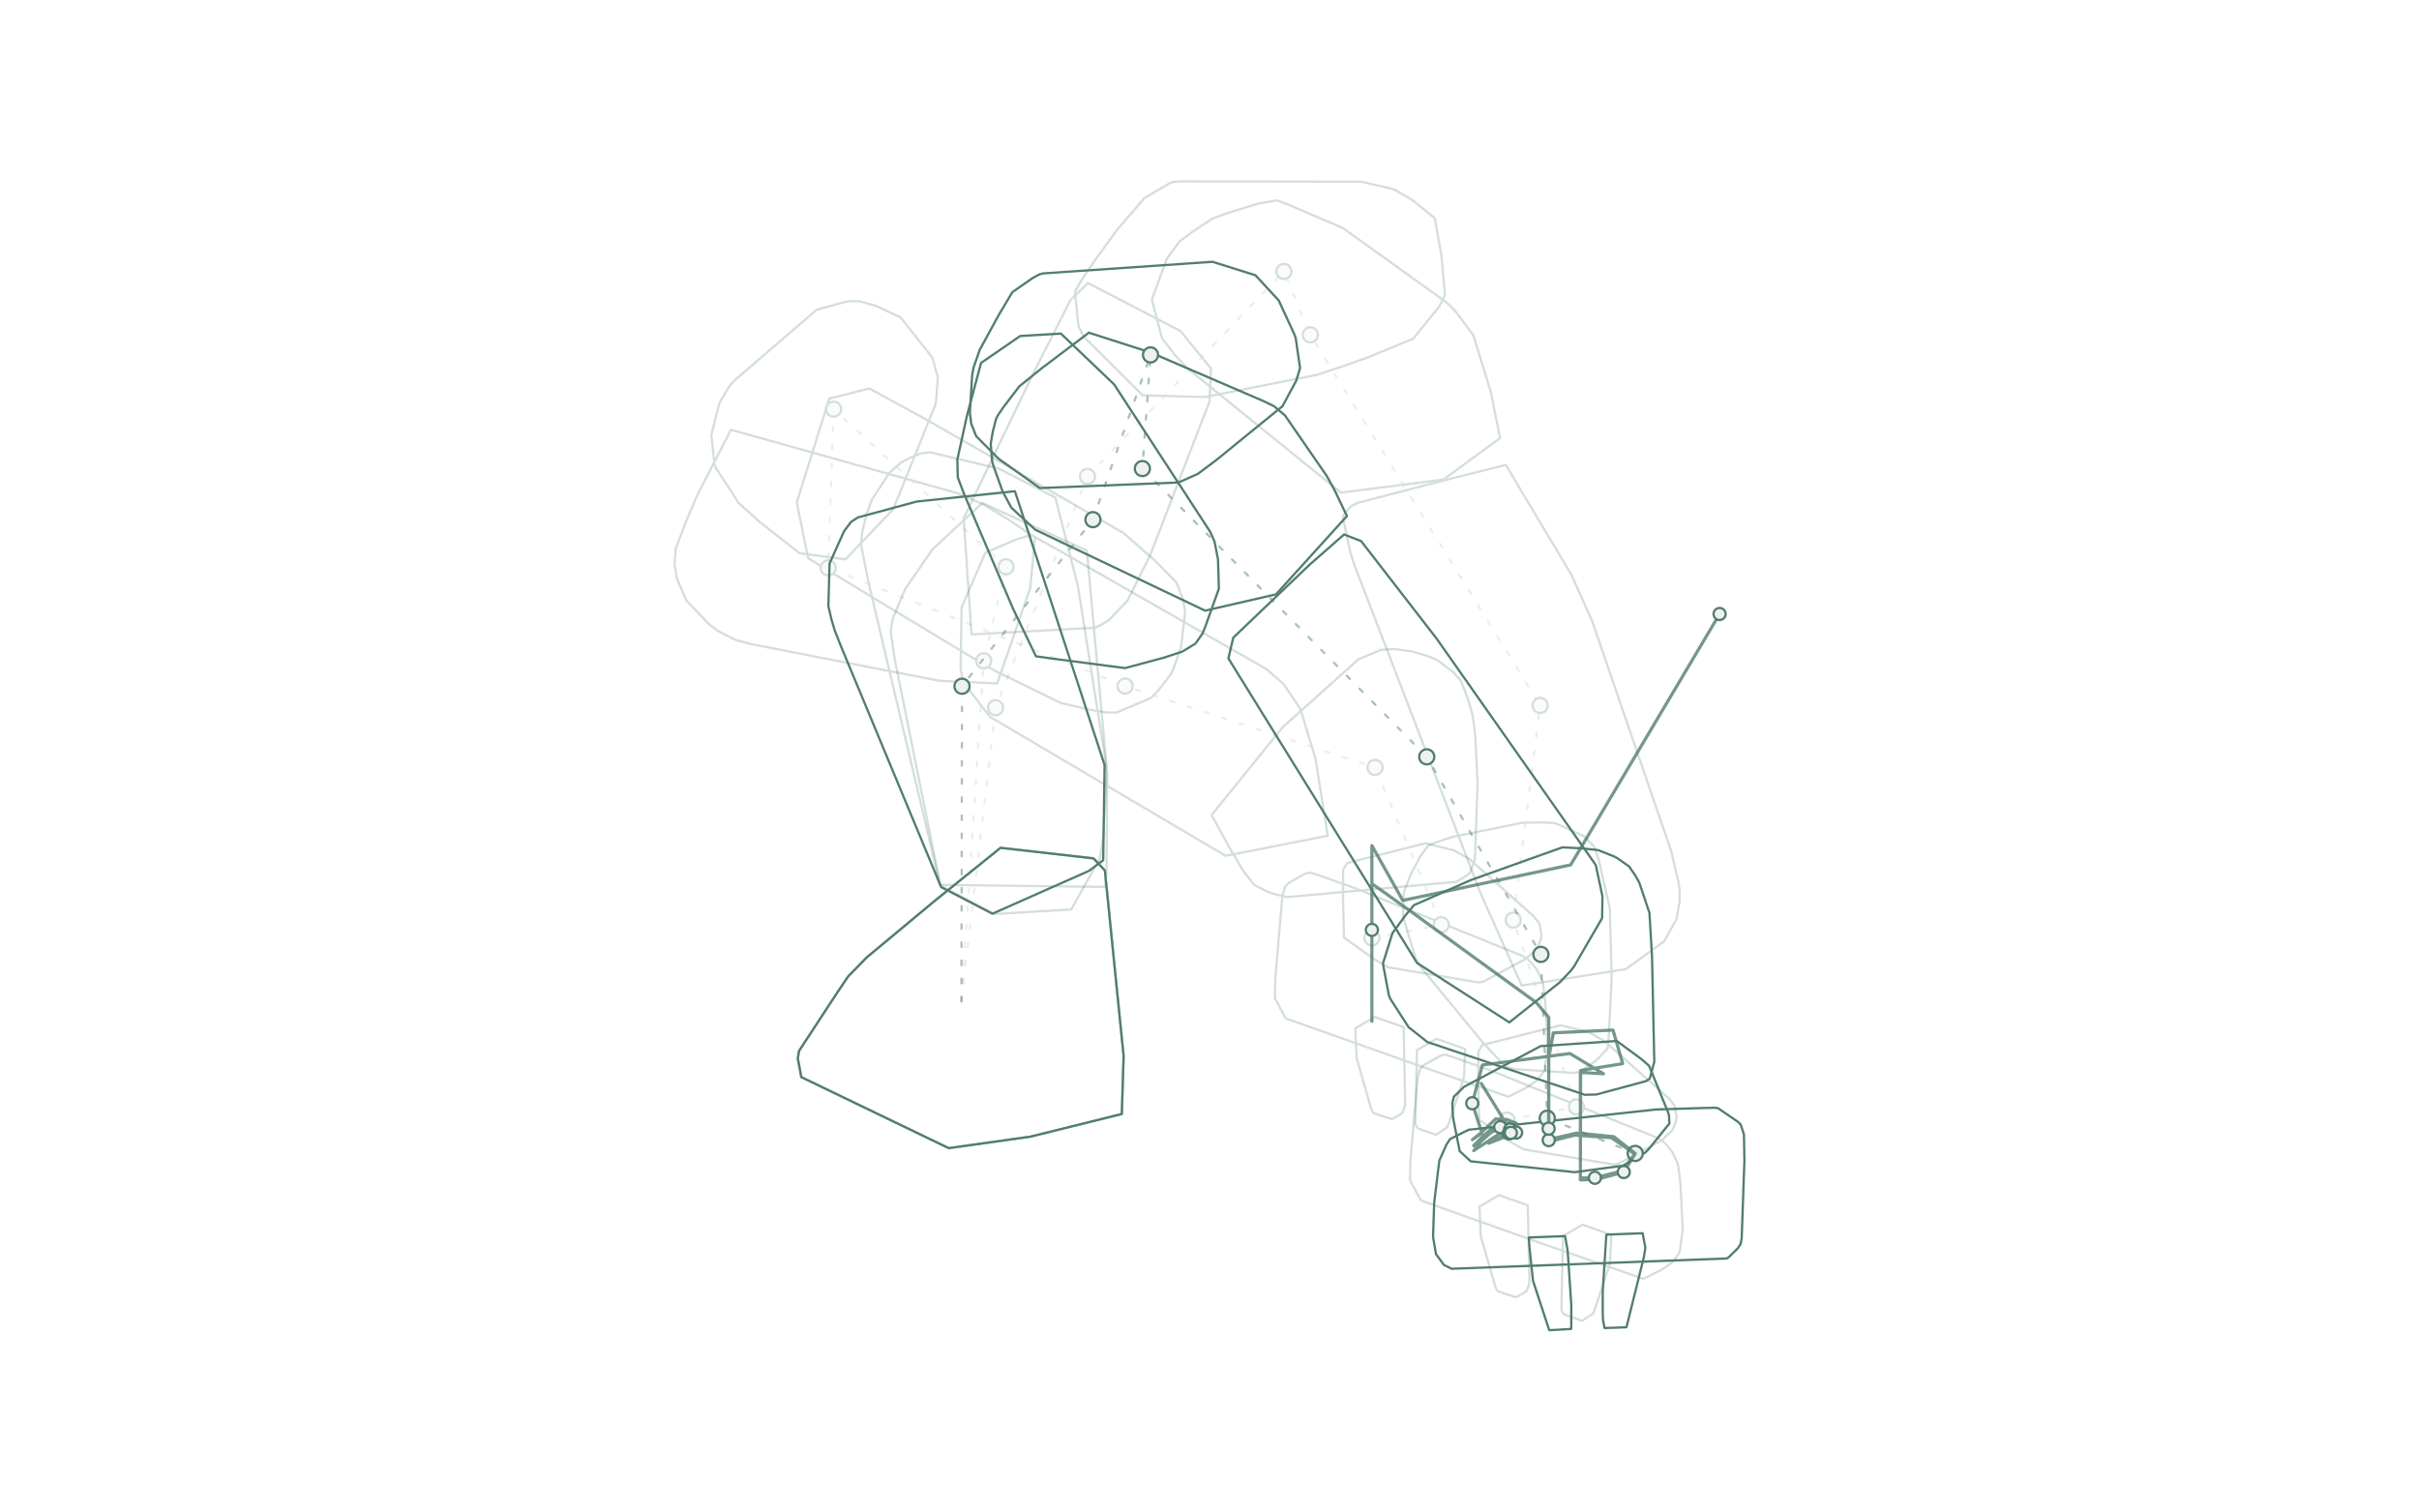
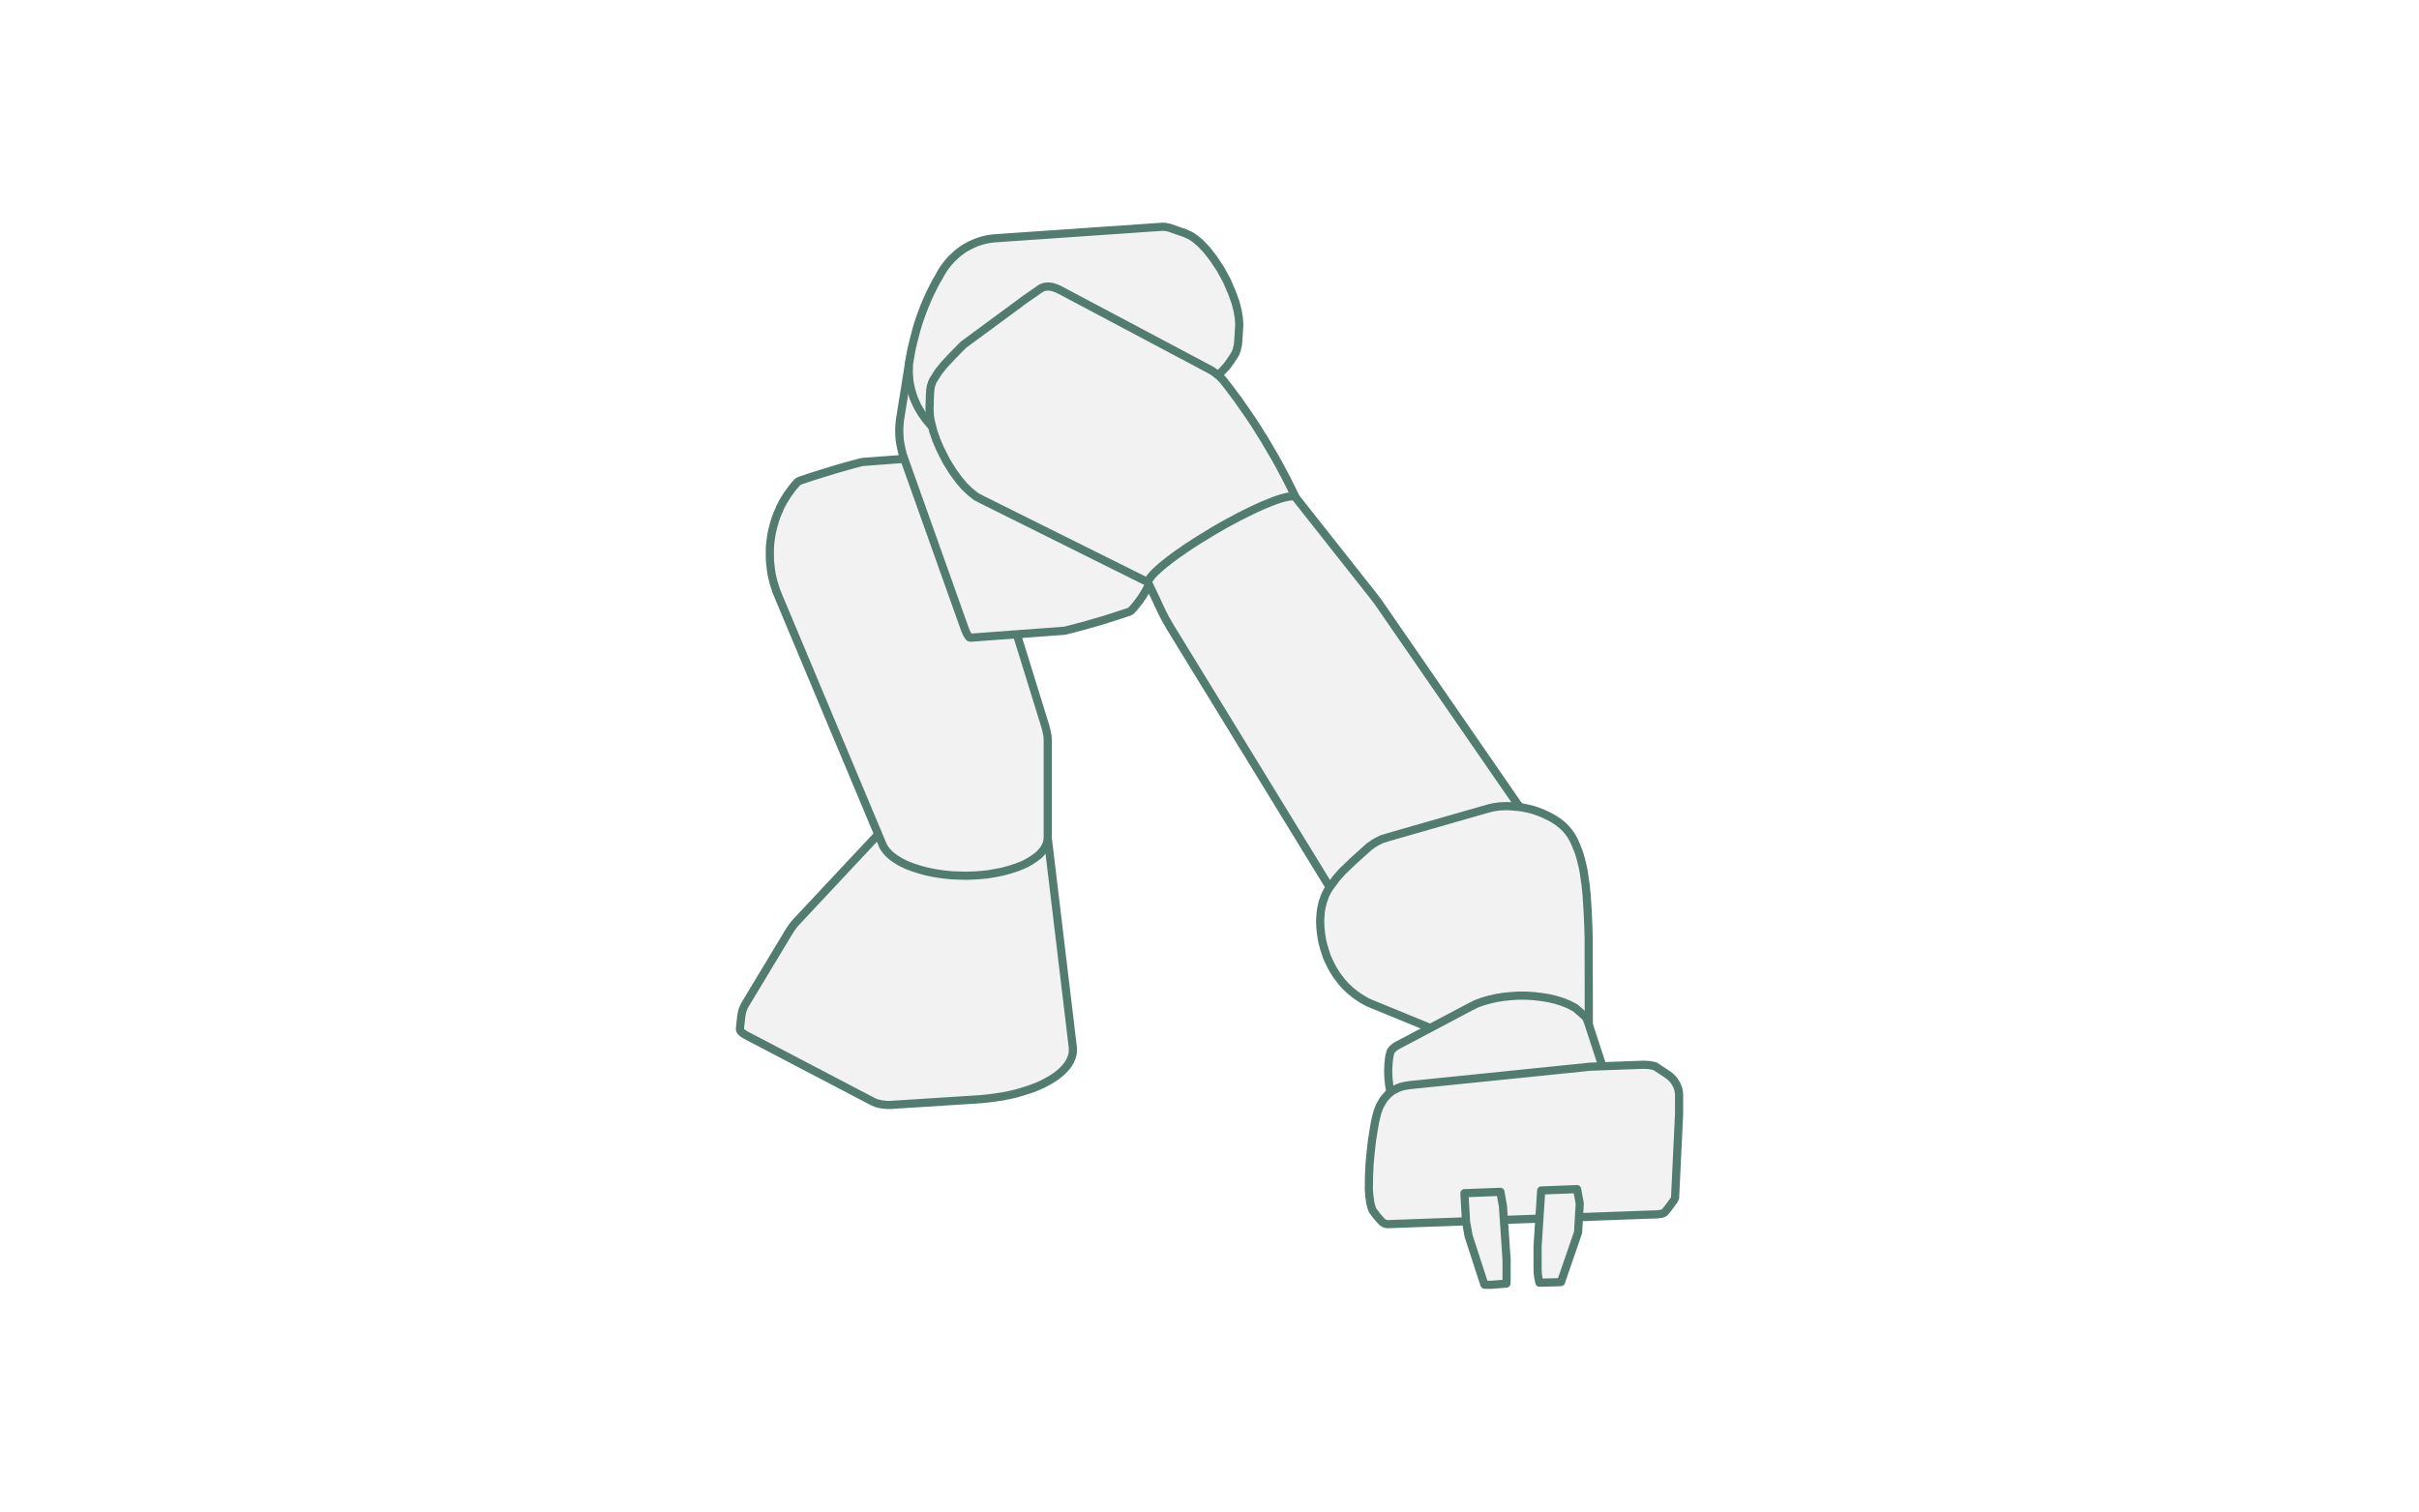
<svg xmlns="http://www.w3.org/2000/svg" viewBox="0 0 1600 1000" fill="none" stroke="#527c70" stroke-width="1.5" stroke-linecap="round" stroke-linejoin="round">
-   <g opacity="0.25">
-     <polygon points="527.7,700.3 528.5,695.3 553.9,656.5 561.0,646.0 573.4,633.3 618.6,595.7 661.8,560.9 723.3,567.9 730.8,575.9 743.2,698.7 742.0,737.0 681.5,752.0 627.5,759.6 530.0,712.6" />
-     <polygon points="569.5,360.2 570.2,352.3 573.4,339.4 576.8,330.4 588.4,312.7 595.4,306.5 597.8,305.0 600.9,303.4 608.6,300.1 615.1,299.2 660.5,310.0 698.1,329.2 713.0,388.0 731.7,506.4 732.3,512.1 731.9,577.6 730.8,586.8 621.8,585.4 574.4,385.1" />
-     <polygon points="527.0,332.4 548.5,263.7 575.0,257.0 611.8,277.1 665.7,308.0 743.2,352.7 763.6,370.6 778.1,385.3 782.6,396.7 783.9,405.2 781.2,428.2 776.9,440.4 775.0,445.2 770.9,450.7 765.3,457.8 761.2,461.8 739.3,471.1 738.4,471.4 732.1,471.4 720.7,469.5 701.7,465.1 659.3,444.4 648.5,438.3 585.8,400.5 536.5,370.5 534.5,369.2" />
-     <polygon points="470.5,287.8 475.5,267.9 476.8,264.8 481.9,256.3 485.0,252.4 540.2,204.9 558.8,199.8 560.8,199.3 568.5,199.3 579.3,202.3 595.8,210.1 616.7,236.6 620.3,249.6 619.0,267.0 590.8,336.9 559.2,370.1 528.9,366.0 502.7,345.5 488.5,332.7 473.4,309.4 472.6,307.4" />
-     <polygon points="446.2,373.5 446.9,363.0 453.8,345.0 461.2,327.6 483.4,284.5 484.1,284.5 632.6,326.1 650.7,333.8 665.7,342.9 684.5,355.5 681.5,388.8 659.6,452.2 621.3,450.4 496.1,426.0 486.1,423.2 474.8,417.4 469.0,413.0 454.0,397.3 447.7,382.6" />
-     <polygon points="635.4,442.4 636.0,401.9 651.7,365.7 672.8,356.6 682.1,354.0 702.1,365.1 837.5,442.6 848.9,452.4 860.1,468.9 870.1,501.9 878.2,552.9 810.7,566.2 654.7,474.2 636.9,451.0" />
-     <polygon points="801.4,539.2 848.5,481.0 898.5,436.2 913.5,429.9 922.5,429.4 933.5,430.9 942.6,433.5 946.2,434.7 947.8,435.4 951.2,437.1 951.8,437.6 961.5,444.9 966.4,450.6 966.5,451.0 971.1,462.9 973.9,472.7 975.2,481.7 975.9,488.6 977.3,518.3 975.8,563.1 975.4,569.3 972.1,577.8 968.0,580.6 963.3,583.4 851.2,593.5 841.3,591.1 837.0,589.3 829.5,585.4 822.3,576.1 813.6,561.5" />
-     <polygon points="888.3,594.1 888.4,575.5 891.0,571.0 942.7,557.9 961.5,562.5 971.7,568.2 972.2,568.6 1014.3,606.1 1018.2,611.0 1019.6,618.4 1019.0,621.9 1016.7,627.4 1010.9,632.9 1008.9,634.5 981.4,649.3 978.2,650.0 918.3,640.0 909.1,634.7 889.0,620.3" />
-     <polygon points="843.3,660.3 843.5,647.6 848.2,592.8 849.9,586.8 852.2,584.3 863.0,578.1 866.2,577.3 870.7,578.5 897.3,588.0 1006.7,632.3 1010.1,634.2 1013.5,637.7 1016.8,641.8 1020.1,649.0 1020.7,651.5 1022.0,661.6 1022.7,674.4 1023.6,692.5 1021.6,708.1 1017.2,714.3 1010.6,719.0 998.1,725.4 997.1,725.4 933.1,703.1 869.7,680.6 850.8,673.9 849.9,672.9 843.5,660.9" />
-     <polygon points="936.2,741.4 937.2,694.8 950.1,687.2 969.1,694.0 968.3,712.9 958.5,742.5 957.1,745.9 949.8,750.8 945.8,749.4 938.1,746.7 936.2,744.1" />
-     <polygon points="896.4,680.4 909.3,672.8 928.4,679.5 929.4,728.7 929.4,731.4 927.5,736.3 925.4,737.7 921.0,740.2 919.6,740.1 912.2,737.7 908.4,736.3 907.1,734.2 897.3,699.9" />
-     <polyline points="635.9,662.5 650.7,437.2 665.4,375.0 551.4,270.7 547.8,375.7 744.2,453.9 909.5,507.7 953.3,611.8 907.4,620.5" opacity=".48" stroke-dasharray="3 9" />
-     <circle cx="650.7" cy="437.2" r="5" fill="#edf2ef" />
-     <circle cx="665.4" cy="375.0" r="5" fill="#edf2ef" />
-     <circle cx="551.4" cy="270.7" r="5" fill="#edf2ef" />
-     <circle cx="547.8" cy="375.7" r="5" fill="#edf2ef" />
-     <circle cx="744.2" cy="453.9" r="5" fill="#edf2ef" />
-     <circle cx="909.5" cy="507.7" r="5" fill="#edf2ef" />
-     <circle cx="953.3" cy="611.8" r="5" fill="#edf2ef" />
-     <circle cx="907.4" cy="620.5" r="5" fill="#edf2ef" />
-   </g>
-   <g opacity="0.25">
-     <polygon points="527.7,700.3 528.5,695.3 553.9,656.5 561.0,646.0 573.4,633.3 618.6,595.7 661.8,560.9 723.3,567.9 730.8,575.9 743.2,698.7 742.0,737.0 681.5,752.0 627.5,759.6 530.0,712.6" />
-     <polygon points="589.1,417.8 590.1,411.3 590.7,408.7 598.6,389.9 616.7,363.5 649.8,332.8 718.9,364.3 731.8,506.1 731.6,519.3 729.7,552.6 727.7,567.5 708.5,601.7 657.8,604.7 622.0,585.7 593.2,443.1 591.9,436.6 590.8,429.4" />
-     <polygon points="637.4,342.9 682.9,248.1 708.1,198.4 719.7,187.3 780.8,219.0 801.0,243.8 800.0,265.0 800.0,265.7 760.6,367.7 752.0,384.8 745.8,397.3 733.5,410.2 728.0,413.6 724.3,415.3 642.6,419.7" />
-     <polygon points="711.0,192.9 715.8,184.6 723.6,173.1 739.2,151.6 757.1,130.9 775.0,120.5 779.1,120.1 781.0,120.0 900.3,120.2 918.7,124.4 922.1,125.3 934.4,132.5 949.0,144.4 953.4,168.9 955.8,195.0 952.2,202.5 934.7,224.1 904.1,236.7 886.2,243.0 871.0,248.0 796.8,262.7 755.8,261.5 716.8,222.7 713.3,215.7" />
-     <polygon points="761.9,198.1 771.8,171.1 780.2,159.7 789.8,152.6 802.0,144.6 812.0,140.9 832.5,134.6 844.7,132.6 851.9,135.3 888.1,150.8 956.0,199.5 959.1,202.2 963.4,206.8 974.5,221.8 986.0,259.1 992.2,289.8 954.7,317.3 886.9,325.9 786.4,244.5 778.7,236.6 777.4,235.2 768.6,223.9" />
-     <polygon points="888.1,341.4 893.5,334.9 898.3,332.6 956.0,317.6 996.0,307.6 1039.4,380.3 1053.1,410.9 1105.4,563.2 1110.0,582.8 1111.0,589.0 1111.0,596.0 1108.9,608.0 1100.8,622.7 1094.7,627.2 1075.3,641.2 1006.5,652.0 979.4,591.2 896.1,374.5 894.1,368.5 893.2,365.4 891.9,359.7" />
-     <polygon points="928.0,606.6 928.5,590.8 929.9,586.6 933.1,578.5 939.3,566.8 944.3,559.9 945.9,558.8 954.8,555.6 961.0,553.6 1007.1,544.3 1020.0,544.1 1026.1,544.4 1028.6,544.6 1047.6,553.1 1054.4,560.1 1055.2,562.0 1057.4,568.7 1064.8,601.1 1066.0,646.9 1064.3,681.7 1063.5,693.4 1056.9,700.5 1052.6,704.0 1044.5,709.2 1040.7,709.8 1001.5,707.3 995.3,705.3 980.2,689.0 940.7,641.0 936.3,633.8" />
-     <polygon points="977.7,714.6 977.8,695.9 980.4,691.4 1032.1,678.3 1050.9,682.9 1061.1,688.7 1061.6,689.1 1103.6,726.5 1107.6,731.4 1109.0,738.9 1108.4,742.3 1106.1,747.8 1100.3,753.3 1098.3,754.9 1070.8,769.7 1067.6,770.5 1007.7,760.4 998.5,755.2 978.4,740.7" />
-     <polygon points="932.6,780.7 932.9,768.0 937.6,713.2 939.3,707.2 941.6,704.8 952.4,698.6 955.6,697.7 960.1,699.0 986.7,708.5 1096.1,752.7 1099.5,754.6 1102.9,758.1 1106.2,762.3 1109.5,769.4 1110.1,771.9 1111.4,782.1 1112.1,794.8 1113.0,813.0 1111.0,828.5 1106.6,834.7 1100.0,839.5 1087.5,845.8 1086.5,845.9 1022.4,823.6 959.0,801.1 940.2,794.3 939.3,793.3 932.9,781.3" />
-     <polygon points="1032.8,864.4 1033.8,817.8 1046.7,810.2 1065.8,817.0 1064.9,835.9 1055.1,865.5 1053.8,868.9 1046.4,873.8 1042.4,872.4 1034.7,869.7 1032.8,867.1" />
-     <polygon points="978.6,798.2 991.5,790.7 1010.5,797.4 1011.6,846.6 1011.5,849.3 1009.7,854.1 1007.6,855.6 1003.1,858.1 1001.8,858.0 994.4,855.6 990.6,854.2 989.3,852.1 979.4,817.7" />
-     <polyline points="635.9,662.5 658.5,468.2 719.3,315.2 849.2,179.6 866.7,221.5 1018.7,466.7 1000.9,608.7 1042.7,732.3 996.8,741.0" opacity=".48" stroke-dasharray="3 9" />
-     <circle cx="658.5" cy="468.2" r="5" fill="#edf2ef" />
-     <circle cx="719.3" cy="315.2" r="5" fill="#edf2ef" />
-     <circle cx="849.2" cy="179.6" r="5" fill="#edf2ef" />
-     <circle cx="866.7" cy="221.5" r="5" fill="#edf2ef" />
-     <circle cx="1018.7" cy="466.7" r="5" fill="#edf2ef" />
-     <circle cx="1000.9" cy="608.7" r="5" fill="#edf2ef" />
-     <circle cx="1042.7" cy="732.3" r="5" fill="#edf2ef" />
-     <circle cx="996.8" cy="741.0" r="5" fill="#edf2ef" />
-   </g>
-   <g opacity="1">
-     <polygon points="527.7,700.3 528.5,695.3 553.9,656.5 561.0,646.0 573.4,633.3 618.6,595.7 661.8,560.9 723.3,567.9 730.8,575.9 743.2,698.7 742.0,737.0 681.5,752.0 627.5,759.6 530.0,712.6" />
-     <polygon points="547.9,400.9 548.7,372.8 558.3,351.4 562.9,345.3 567.5,342.3 606.4,331.8 671.3,325.0 730.6,506.1 729.7,569.1 720.4,576.1 656.4,604.5 622.5,586.9 556.1,427.2 552.1,417.0 549.9,409.6" />
-     <polygon points="633.2,304.1 639.6,274.9 648.9,240.1 674.8,222.3 701.7,220.7 736.9,254.3 800.5,351.9 803.3,358.2 805.6,370.0 806.0,382.0 806.2,389.5 797.4,414.1 795.4,419.1 790.7,425.8 782.0,431.1 769.5,435.2 744.1,442.0 697.4,435.9 685.2,434.2 670.1,402.8 637.5,326.4 633.5,315.8" />
-     <polygon points="641.5,273.0 643.0,248.4 643.9,243.3 648.0,231.5 660.1,209.3 661.8,206.4 669.6,193.3 682.8,184.1 687.3,181.6 689.8,180.9 802.0,173.2 830.4,182.1 845.8,198.8 856.0,220.9 857.0,223.6 857.3,225.6 859.9,243.5 857.4,251.8 848.3,268.7 804.7,304.2 792.3,313.5 779.5,319.2 687.8,322.9 660.5,303.5 645.7,288.6 642.4,280.3" />
-     <polygon points="655.3,293.6 656.6,285.9 658.7,277.6 659.8,275.1 663.6,269.5 674.2,255.6 689.2,243.5 720.2,220.1 761.3,233.3 835.8,265.4 842.6,268.7 849.9,274.8 877.5,314.8 882.7,324.2 890.9,341.4 844.0,393.2 797.1,404.0 684.8,350.5 673.7,340.3 668.9,335.8 663.1,325.0 656.6,306.8 656.2,304.7" />
-     <polygon points="812.5,435.6 815.7,421.9 866.2,373.6 889.0,353.6 900.3,358.0 950.3,422.6 1055.5,572.3 1059.9,593.0 1059.7,607.4 1041.3,639.1 1039.0,642.2 1031.8,649.8 998.3,676.4 937.3,637.1" />
-     <polygon points="914.7,637.5 921.0,617.4 929.6,605.6 935.3,598.8 972.7,582.3 1033.4,560.6 1045.4,561.2 1057.0,562.4 1067.8,566.7 1070.1,568.0 1077.5,573.2 1081.7,579.3 1084.3,584.0 1091.0,604.0 1092.7,632.8 1094.2,702.5 1091.2,713.6 1088.9,715.2 1055.9,724.1 1048.3,724.3 944.1,689.4 931.7,679.6 919.6,660.8 918.6,658.3" />
-     <polygon points="960.6,730.1 961.6,725.6 968.4,719.0 1019.0,692.1 1069.4,688.7 1085.7,700.7 1090.8,705.2 1103.1,735.4 1103.8,737.5 1103.9,737.8 1104.2,743.3 1090.3,760.5 1088.0,762.7 1073.4,771.2 1041.6,775.5 972.8,768.3 965.5,761.6 961.1,739.5" />
-     <polygon points="947.9,817.2 948.6,795.9 952.0,767.9 956.6,757.5 959.1,753.6 968.6,748.8 971.6,747.4 1095.5,734.0 1128.3,733.0 1134.1,732.9 1134.7,732.9 1136.4,733.2 1149.7,742.3 1151.4,744.1 1153.0,749.1 1153.5,750.5 1153.5,750.9 1153.8,768.0 1152.0,819.4 1151.3,823.0 1149.5,825.8 1143.5,831.7 1142.1,832.6 960.2,839.4 955.1,836.9 949.8,829.7 947.9,818.5" />
-     <polygon points="1011.2,818.7 1035.2,817.8 1036.9,827.4 1039.3,863.3 1039.3,877.5 1039.2,879.2 1029.7,879.8 1024.7,880.0 1014.0,847.4 1011.6,825.0" />
-     <polygon points="1060.1,868.7 1060.1,854.3 1062.5,816.8 1086.5,815.9 1088.3,825.6 1087.3,831.7 1075.9,877.7 1075.7,878.1 1070.7,878.3 1061.3,878.6 1061.0,877.2 1060.4,873.9 1060.2,871.9" />
-     <polyline points="635.9,662.5 636.3,454.0 722.9,343.8 761.0,234.8 755.6,310.0 943.7,500.7 1019.2,631.4 1023.4,739.8 1081.6,763.1" opacity=".48" stroke-dasharray="3 9" />
-     <circle cx="636.3" cy="454.0" r="5" fill="#edf2ef" />
-     <circle cx="722.9" cy="343.8" r="5" fill="#edf2ef" />
-     <circle cx="761.0" cy="234.8" r="5" fill="#edf2ef" />
-     <circle cx="755.6" cy="310.0" r="5" fill="#edf2ef" />
-     <circle cx="943.7" cy="500.7" r="5" fill="#edf2ef" />
-     <circle cx="1019.2" cy="631.4" r="5" fill="#edf2ef" />
-     <circle cx="1023.4" cy="739.8" r="5" fill="#edf2ef" />
-     <circle cx="1081.6" cy="763.1" r="5" fill="#edf2ef" />
-   </g>
-   <polyline points="1137.4,406.2 1038.9,572.2 927.8,595.7 907.4,559.4 907.4,630.5 907.4,675.7 907.4,675.7 907.4,675.7 907.4,661.5 907.4,615.2 907.4,584.6 927.5,598.9 975.0,633.4 1016.3,663.4 1024.4,673.1 1024.4,701.1 1024.4,736.2 1024.4,754.2 1024.4,754.3 1024.4,754.5 1024.4,754.7 1024.4,754.8 1027.7,753.1 1043.0,749.6 1067.4,752.0 1081.6,763.1 1072.9,774.7 1054.9,779.2 1045.4,779.3 1045.3,779.3 1045.3,773.6 1045.5,708.2 1073.3,703.7 1066.9,681.5 1027.5,683.3 1024.4,699.6 1024.3,746.7 1024.3,756.1 1024.3,756.1 1024.3,756.1 1024.4,756.0 1027.2,754.6 1041.6,751.0 1065.9,752.7 1081.4,763.5 1074.0,775.4 1055.9,780.3 1045.6,780.6 1045.3,780.5 1045.3,777.9 1045.3,709.5 1060.6,710.4 1038.4,697.0 980.5,704.6 973.8,729.9 980.2,749.6 975.8,752.6 973.9,754.0 980.2,749.0 989.2,740.3 996.8,740.7 1002.9,743.1 997.5,743.1 992.3,745.7 986.3,749.3 980.3,752.9 976.7,756.4 974.7,758.0 980.1,752.5 989.8,743.9 996.8,744.2 1002.9,747.0 998.8,747.3 992.8,749.5 986.9,753.2 981.3,757.0 976.7,759.9 974.8,761.3 979.3,755.3 989.3,746.6 996.8,746.9 1002.8,749.3 984.6,756.4 997.0,750.0 997.1,750.0 997.3,749.9 997.4,749.9 997.6,749.9 997.7,749.8 997.9,749.8 998.0,749.8 998.2,749.7 998.3,749.7 998.5,749.7 998.6,749.6 998.7,749.6 998.9,749.6 999.0,749.5 999.2,749.5 999.3,749.5 999.5,749.4 999.6,749.4 999.8,749.4 999.9,749.3 999.9,749.3 999.9,749.3 979.8,716.8" stroke-width="2.1" opacity=".8" />
-   <circle cx="1137.4" cy="406.2" r="4" fill="#edf2ef" />
-   <circle cx="907.4" cy="615.2" r="4" fill="#edf2ef" />
-   <circle cx="1024.4" cy="754.3" r="4" fill="#edf2ef" />
-   <circle cx="1054.9" cy="779.2" r="4" fill="#edf2ef" />
-   <circle cx="1024.3" cy="746.7" r="4" fill="#edf2ef" />
-   <circle cx="1074.0" cy="775.4" r="4" fill="#edf2ef" />
-   <circle cx="973.8" cy="729.9" r="4" fill="#edf2ef" />
-   <circle cx="992.3" cy="745.7" r="4" fill="#edf2ef" />
-   <circle cx="998.8" cy="747.3" r="4" fill="#edf2ef" />
-   <circle cx="1002.8" cy="749.3" r="4" fill="#edf2ef" />
-   <circle cx="998.0" cy="749.8" r="4" fill="#edf2ef" />
-   <circle cx="999.3" cy="749.5" r="4" fill="#edf2ef" />
+   <polygon points="489.4,681.0 489.5,679.6 490.3,672.4 490.5,671.2 490.8,669.5 491.2,668.3 491.5,667.4 492.2,665.8 492.7,664.8 522.4,615.5 523.0,614.6 524.5,612.5 525.7,611.0 527.9,608.6 587.8,544.6 590.4,542.3 592.3,540.9 594.2,539.8 595.6,539.0 597.8,537.8 601.8,536.1 605.4,534.8 609.1,533.6 612.9,532.7 616.1,532.0 620.6,531.2 625.0,530.7 628.9,530.3 633.7,530.1 638.1,530.0 641.8,530.1 646.4,530.3 650.8,530.7 654.2,531.2 657.0,531.6 661.2,532.4 664.2,533.1 667.5,534.0 670.6,535.0 672.4,535.6 675.5,536.8 679.4,538.7 682.0,540.1 684.0,541.5 686.0,543.0 687.7,544.5 689.6,546.5 690.8,548.2 691.5,549.4 692.4,551.5 692.9,553.5 709.6,693.0 709.6,695.2 709.5,697.0 708.9,699.3 707.8,701.9 706.8,703.7 705.6,705.3 704.1,707.1 702.5,708.7 700.8,710.2 698.4,712.1 694.8,714.4 692.1,715.9 689.6,717.2 687.9,718.0 684.8,719.3 681.3,720.6 678.2,721.6 675.0,722.6 671.8,723.5 667.5,724.5 662.8,725.4 658.2,726.1 654.3,726.6 648.8,727.2 642.5,727.6 590.7,730.9 589.4,731.0 588.1,731.0 586.3,731.0 584.5,730.8 582.9,730.6 579.9,729.9 577.5,728.9 496.3,686.4 492.9,684.6 491.4,683.6 490.7,683.0 490.3,682.6 489.9,682.2 489.6,681.6" fill="#f1f2f1" stroke-width="5.4" />
+   <polygon points="509.2,367.2 509.2,364.2 509.3,361.3 509.5,359.1 509.9,356.2 510.5,352.3 511.3,349.0 512.1,346.1 512.8,343.7 514.1,340.1 515.4,337.3 516.1,335.5 517.9,332.1 518.7,330.7 520.9,327.2 523.6,323.5 525.1,321.6 527.2,319.2 527.9,318.6 528.7,318.2 529.1,318.0 536.5,315.5 544.5,313.0 555.0,309.8 564.0,307.3 569.6,305.8 570.9,305.6 633.4,300.9 634.0,300.9 634.6,301.3 635.3,302.0 636.2,303.4 637.1,305.3 637.6,306.9 638.2,308.8 691.1,479.5 691.6,481.2 692.0,482.8 692.7,486.1 692.9,487.3 692.9,488.1 693.0,489.3 693.0,554.0 692.8,556.3 692.2,558.6 691.0,561.0 689.4,563.2 687.2,565.6 684.6,567.6 681.9,569.4 679.5,570.8 676.7,572.2 672.4,573.9 667.7,575.4 662.9,576.7 657.6,577.7 654.9,578.2 652.8,578.5 648.9,578.9 644.4,579.2 641.7,579.3 638.7,579.4 635.8,579.3 632.5,579.2 629.8,579.1 623.8,578.5 617.9,577.6 612.7,576.5 607.9,575.2 603.9,573.9 600.0,572.4 596.0,570.5 592.7,568.5 590.4,566.9 588.6,565.4 586.3,563.0 584.4,560.3 583.4,558.0 514.3,393.1 513.3,390.5 511.9,386.2 511.5,384.8 510.9,382.2 510.4,380.1 509.9,376.8 509.6,374.1 509.3,371.3" fill="#f1f2f1" stroke-width="5.4" />
+   <polygon points="594.8,285.0 594.8,283.4 595.0,280.7 595.2,278.2 601.7,237.7 602.9,232.6 604.4,228.2 605.8,225.2 607.7,221.7 610.5,217.4 613.9,213.4 618.3,209.3 622.7,206.2 626.1,204.1 630.3,202.0 636.1,199.8 642.1,198.4 646.2,197.8 650.5,197.4 656.5,197.5 662.7,198.3 669.0,199.7 675.0,201.8 680.2,204.2 684.6,206.8 687.7,208.9 691.0,211.5 694.6,214.7 697.1,217.4 699.7,220.5 703.1,225.4 757.1,320.6 758.0,322.2 759.0,324.0 759.8,325.7 761.0,328.4 761.9,330.7 763.0,333.6 764.2,337.7 764.8,340.2 765.1,341.7 765.4,343.2 766.0,346.9 766.4,350.5 766.4,351.2 766.6,354.3 766.6,358.0 766.5,360.6 766.3,362.7 765.9,366.4 765.5,368.8 765.0,371.6 764.3,374.4 763.8,376.4 762.5,380.4 761.9,382.1 760.9,384.6 759.3,388.1 757.7,391.1 755.8,394.3 754.4,396.3 753.4,397.7 751.8,399.8 750.0,402.0 748.5,403.6 748.2,403.9 747.9,404.2 747.5,404.4 747.0,404.7 739.4,407.2 731.3,409.8 729.7,410.3 723.5,412.1 716.1,414.2 710.8,415.6 704.9,417.1 704.6,417.2 703.9,417.3 642.0,421.9 641.1,421.6 640.5,420.8 639.8,419.8 639.1,418.4 638.4,416.8 598.5,304.7 597.7,302.5 597.1,300.6 596.7,299.1 596.2,297.0 595.7,294.6 595.3,292.3 595.1,290.8 594.9,288.2" fill="#f1f2f1" stroke-width="5.4" />
+   <polygon points="601.1,246.6 601.2,241.1 602.1,235.6 602.5,233.2 603.1,230.2 604.2,225.6 605.2,221.8 606.1,218.3 607.1,214.9 608.3,211.2 609.9,206.8 611.3,203.1 612.9,199.3 615.2,194.1 616.3,191.9 617.7,189.1 619.3,186.1 620.9,183.4 622.6,180.3 624.2,177.7 625.7,175.7 627.6,173.3 629.3,171.4 631.0,169.8 633.4,167.6 634.7,166.6 636.7,165.1 638.9,163.7 641.2,162.5 642.2,162.0 645.1,160.7 648.1,159.6 650.5,158.9 651.9,158.6 653.6,158.2 657.4,157.7 769.1,150.0 771.3,150.2 773.6,150.7 783.9,154.3 787.6,156.0 790.4,157.9 794.0,160.9 798.1,165.2 802.6,171.0 807.2,177.9 811.5,185.8 815.1,194.2 817.2,200.1 818.6,205.5 819.4,210.4 819.7,214.7 819.1,225.0 818.8,228.0 818.1,231.2 817.3,233.5 816.3,235.2 813.6,239.3 811.4,242.3 804.1,250.2 796.7,257.6 795.9,258.2 759.6,284.9 753.5,289.4 746.5,294.1 745.3,294.8 744.0,295.4 742.5,295.7 663.8,300.0 660.8,300.1 657.8,300.2 654.9,300.0 652.0,299.7 649.0,299.3 646.1,298.7 644.4,298.3 640.4,297.1 634.9,295.0 629.5,292.3 624.5,289.1 619.8,285.4 615.6,281.3 612.4,277.5 609.5,273.4 606.6,268.4 604.3,263.2 602.6,257.7 601.5,252.2" fill="#f1f2f1" stroke-width="5.4" />
+   <polygon points="614.8,270.9 615.1,261.0 615.3,258.2 615.7,255.6 616.4,253.4 617.0,251.9 620.8,245.9 622.0,244.4 624.6,241.2 630.4,235.0 631.3,234.1 637.2,228.1 672.5,202.1 676.5,199.1 678.9,197.4 684.8,193.3 688.4,190.8 689.4,190.3 690.5,189.9 691.4,189.7 692.6,189.6 694.2,189.6 696.2,189.9 698.8,190.8 700.8,191.7 799.7,244.2 801.7,245.3 803.7,246.7 805.5,248.1 807.2,249.6 809.2,251.7 810.2,253.0 813.4,257.1 817.3,262.4 818.5,263.9 822.6,269.8 826.0,274.7 830.3,281.1 833.9,286.9 836.3,290.7 839.4,296.0 842.2,300.8 842.6,301.4 846.0,307.5 850.0,315.0 851.7,318.3 853.3,321.5 854.4,323.7 856.7,328.5 856.8,329.0 856.7,329.6 856.5,330.2 856.1,330.9 855.7,331.7 855.0,332.6 854.3,333.5 853.4,334.5 852.1,335.7 850.6,337.2 849.2,338.4 847.8,339.7 846.2,341.0 844.1,342.7 841.8,344.4 839.8,345.9 837.8,347.3 835.7,348.8 832.9,350.8 829.5,353.1 826.5,355.0 824.1,356.6 821.6,358.1 819.0,359.7 816.4,361.2 813.8,362.8 811.2,364.3 808.6,365.8 805.9,367.3 803.3,368.8 800.7,370.2 798.1,371.5 795.6,372.9 793.0,374.2 790.1,375.6 787.0,377.1 784.6,378.2 782.3,379.2 780.1,380.2 778.0,381.1 776.0,381.9 774.0,382.7 772.2,383.3 770.4,383.9 768.8,384.5 767.3,384.9 765.9,385.3 764.3,385.6 762.9,385.8 762.0,385.8 761.1,385.8 760.4,385.7 759.9,385.5 649.8,330.7 645.6,328.5 641.8,325.5 637.8,321.7 634.2,317.4 630.3,312.1 626.0,305.2 621.9,297.1 619.3,291.0 617.3,285.3 615.6,278.5 615.0,274.8" fill="#f1f2f1" stroke-width="5.4" />
+   <polygon points="759.5,385.0 759.6,384.3 760.1,383.3 760.6,382.5 761.2,381.7 762.0,380.7 763.2,379.4 764.3,378.3 765.7,377.0 767.5,375.4 768.9,374.2 770.6,372.8 772.3,371.5 774.3,369.9 776.6,368.2 778.9,366.5 781.6,364.7 783.8,363.1 786.1,361.6 789.0,359.7 792.4,357.5 795.5,355.6 798.8,353.6 803.2,350.9 807.4,348.5 809.8,347.1 812.4,345.7 815.6,344.0 819.1,342.1 821.9,340.7 825.7,338.8 828.4,337.5 831.8,335.9 835.6,334.2 838.8,332.9 841.3,331.9 843.3,331.1 845.1,330.5 847.9,329.6 850.7,328.9 852.2,328.6 854.0,328.4 855.5,328.4 856.3,328.7 856.9,329.0 906.9,392.3 909.4,395.5 911.8,398.7 914.0,401.9 1007.1,536.8 1009.1,539.8 1010.4,541.9 1011.6,544.1 1012.4,545.8 1013.6,548.2 1014.6,550.5 1016.0,554.1 1017.1,557.6 1017.8,560.0 1018.4,562.9 1019.0,565.7 1019.5,569.1 1019.7,571.5 1019.9,574.0 1019.9,577.0 1019.9,579.7 1019.7,582.3 1019.4,585.0 1019.0,587.7 1018.5,590.2 1018.0,591.9 1017.1,595.0 1016.0,598.0 1015.0,600.4 1014.1,602.1 1013.0,604.0 1011.8,605.9 1010.4,607.9 1008.8,609.9 1006.9,611.9 1004.9,613.7 1002.7,615.5 962.2,645.4 958.6,647.5 955.9,648.7 952.5,649.8 947.9,650.6 943.1,650.8 938.2,650.4 933.3,649.3 928.4,647.5 923.6,645.2 919.0,642.3 914.6,638.8 910.4,634.9 906.6,630.5 903.2,625.7 773.9,414.7 772.8,412.7 771.8,411.0 770.9,409.5 768.7,405.2 766.7,401.0 765.1,397.5 759.7,386.1 759.5,385.5" fill="#f1f2f1" stroke-width="5.4" />
+   <polygon points="873.2,609.7 873.2,608.9 873.3,607.0 873.4,605.8 873.5,604.4 873.6,603.3 873.8,602.0 874.0,600.8 874.2,599.7 874.5,598.7 874.7,597.6 875.0,596.5 875.4,595.5 875.8,594.4 876.1,593.4 876.6,592.1 877.1,591.1 877.6,590.2 878.0,589.3 878.5,588.5 879.1,587.6 879.6,586.8 880.2,586.0 882.6,582.8 883.6,581.4 885.6,579.1 886.5,578.1 887.7,576.7 889.3,575.2 895.3,569.4 905.8,560.0 909.6,557.4 913.7,555.3 918.1,553.9 985.1,534.7 988.2,534.0 991.9,533.5 994.1,533.4 997.0,533.3 1000.3,533.5 1003.7,533.8 1006.3,534.1 1008.3,534.5 1010.3,534.9 1013.3,535.6 1016.3,536.6 1018.8,537.5 1020.0,538.0 1022.3,539.0 1023.4,539.6 1024.6,540.1 1026.6,541.2 1027.6,541.8 1030.7,543.8 1032.3,545.1 1034.2,546.7 1036.1,548.7 1037.2,550.0 1038.6,551.9 1038.9,552.3 1040.2,554.5 1041.2,556.4 1042.3,558.9 1042.9,560.4 1043.5,561.8 1044.4,564.2 1045.5,567.9 1046.2,570.7 1046.9,573.6 1047.6,577.2 1048.2,581.6 1048.8,585.6 1049.3,590.8 1049.4,591.6 1049.6,594.7 1050.1,602.2 1050.4,609.1 1050.6,613.8 1050.8,621.0 1050.8,632.9 1050.9,677.8 1050.7,679.8 1050.0,682.0 1048.8,684.1 1047.7,685.5 1046.3,687.0 1046.0,687.2 1043.8,688.9 1042.2,690.0 1039.0,691.8 1037.4,692.5 1033.1,694.2 1028.5,695.5 1023.8,696.6 1018.7,697.4 1014.7,697.8 1009.6,698.1 1003.2,698.1 998.7,697.8 995.7,697.5 991.6,696.9 987.7,696.1 986.2,695.8 982.5,694.8 980.3,694.0 979.1,693.6 977.2,692.9 906.2,663.8 905.6,663.5 904.9,663.2 903.9,662.7 902.8,662.1 901.8,661.5 900.9,661.0 899.5,660.1 897.7,658.9 895.9,657.6 893.2,655.4 889.8,652.2 887.5,649.6 885.8,647.4 884.0,645.0 882.2,642.1 880.5,639.1 878.8,635.6 877.6,632.9 876.3,628.9 874.9,624.1 874.3,621.2 874.0,619.0 873.8,618.0 873.7,616.9 873.5,615.3 873.4,614.1 873.3,612.9 873.3,611.5 873.2,610.6" fill="#f1f2f1" stroke-width="5.4" />
+   <polygon points="918.2,708.2 918.2,707.7 918.3,706.0 918.4,703.7 918.7,701.0 918.9,699.3 919.3,697.5 919.7,696.0 920.2,695.1 920.3,694.9 920.9,694.2 922.0,693.1 923.0,692.4 923.6,692.0 924.5,691.5 972.7,666.0 976.3,664.2 980.3,662.7 984.8,661.4 989.5,660.3 994.5,659.5 999.6,659.0 1004.4,658.7 1009.2,658.7 1014.4,659.0 1019.5,659.6 1024.5,660.4 1029.1,661.5 1033.5,662.9 1037.5,664.5 1041.9,666.8 1042.3,667.1 1048.6,672.6 1049.8,674.7 1050.6,677.0 1060.3,706.7 1060.5,708.2 1060.6,710.4 1060.7,712.9 1060.6,714.9 1048.1,730.5 1047.5,731.2 1046.7,732.0 1044.9,733.8 1042.1,735.8 1030.8,742.5 1026.9,744.3 1022.5,745.8 1018.6,746.7 1014.4,747.3 1010.1,747.7 1005.7,747.8 1001.4,747.5 932.7,739.9 931.3,739.7 930.7,739.6 929.8,739.4 928.3,739.0 927.5,738.5 926.3,737.7 925.5,736.8 925.4,736.6 924.9,735.9 924.2,734.5 922.7,731.4 921.9,729.4 921.2,727.7 920.9,726.8 920.3,724.6 919.5,721.6 918.9,718.2 918.7,716.5 918.4,713.7 918.3,711.9" fill="#f1f2f1" stroke-width="5.4" />
+   <polygon points="905.4,787.0 905.5,778.2 905.9,769.8 906.6,762.3 907.5,754.4 908.7,746.8 909.5,742.2 910.2,739.2 910.6,737.6 911.1,735.8 911.6,734.4 912.0,733.3 912.7,731.6 914.0,729.3 915.0,727.6 916.1,726.2 917.2,725.0 918.3,723.8 920.3,722.2 921.7,721.3 923.9,720.2 923.9,720.1 926.7,719.0 928.4,718.6 929.9,718.3 932.4,717.9 1052.0,705.7 1087.4,704.4 1088.0,704.5 1089.0,704.5 1090.7,704.6 1092.4,704.9 1094.7,705.4 1103.0,710.9 1104.6,712.1 1106.5,713.9 1107.8,715.7 1108.8,717.4 1109.3,718.4 1109.8,719.8 1110.2,721.0 1110.5,723.1 1110.6,723.8 1110.6,736.8 1108.0,791.3 1108.0,792.2 1107.7,793.1 1107.1,794.2 1103.5,799.1 1102.7,800.1 1101.3,801.8 1101.0,802.1 1100.2,802.6 1099.2,803.0 1098.1,803.1 1096.5,803.4 1090.0,803.6 920.4,809.8 918.2,809.9 916.5,809.7 915.5,809.3 914.4,808.6 913.2,807.4 910.6,804.4 908.0,800.9 907.5,799.9 907.0,798.3 906.3,795.4 905.7,790.9" fill="#f1f2f1" stroke-width="5.4" />
+   <polygon points="968.6,789.4 992.4,788.5 994.1,798.0 996.5,833.4 996.5,839.9 996.5,844.5 996.5,847.5 996.4,849.2 986.5,850.0 982.0,850.0 981.8,849.8 971.4,817.8 969.7,808.5 968.7,791.1" fill="#f1f2f1" stroke-width="5.4" />
+   <polygon points="1017.0,835.7 1017.0,831.1 1017.0,824.6 1019.4,787.6 1043.1,786.7 1044.9,796.2 1044.8,797.8 1043.8,815.3 1032.6,847.8 1032.5,848.2 1027.5,848.4 1018.2,848.6 1017.9,847.2 1017.5,845.2 1017.3,844.0 1017.1,842.0 1017.0,838.8" fill="#f1f2f1" stroke-width="5.4" />
</svg>
